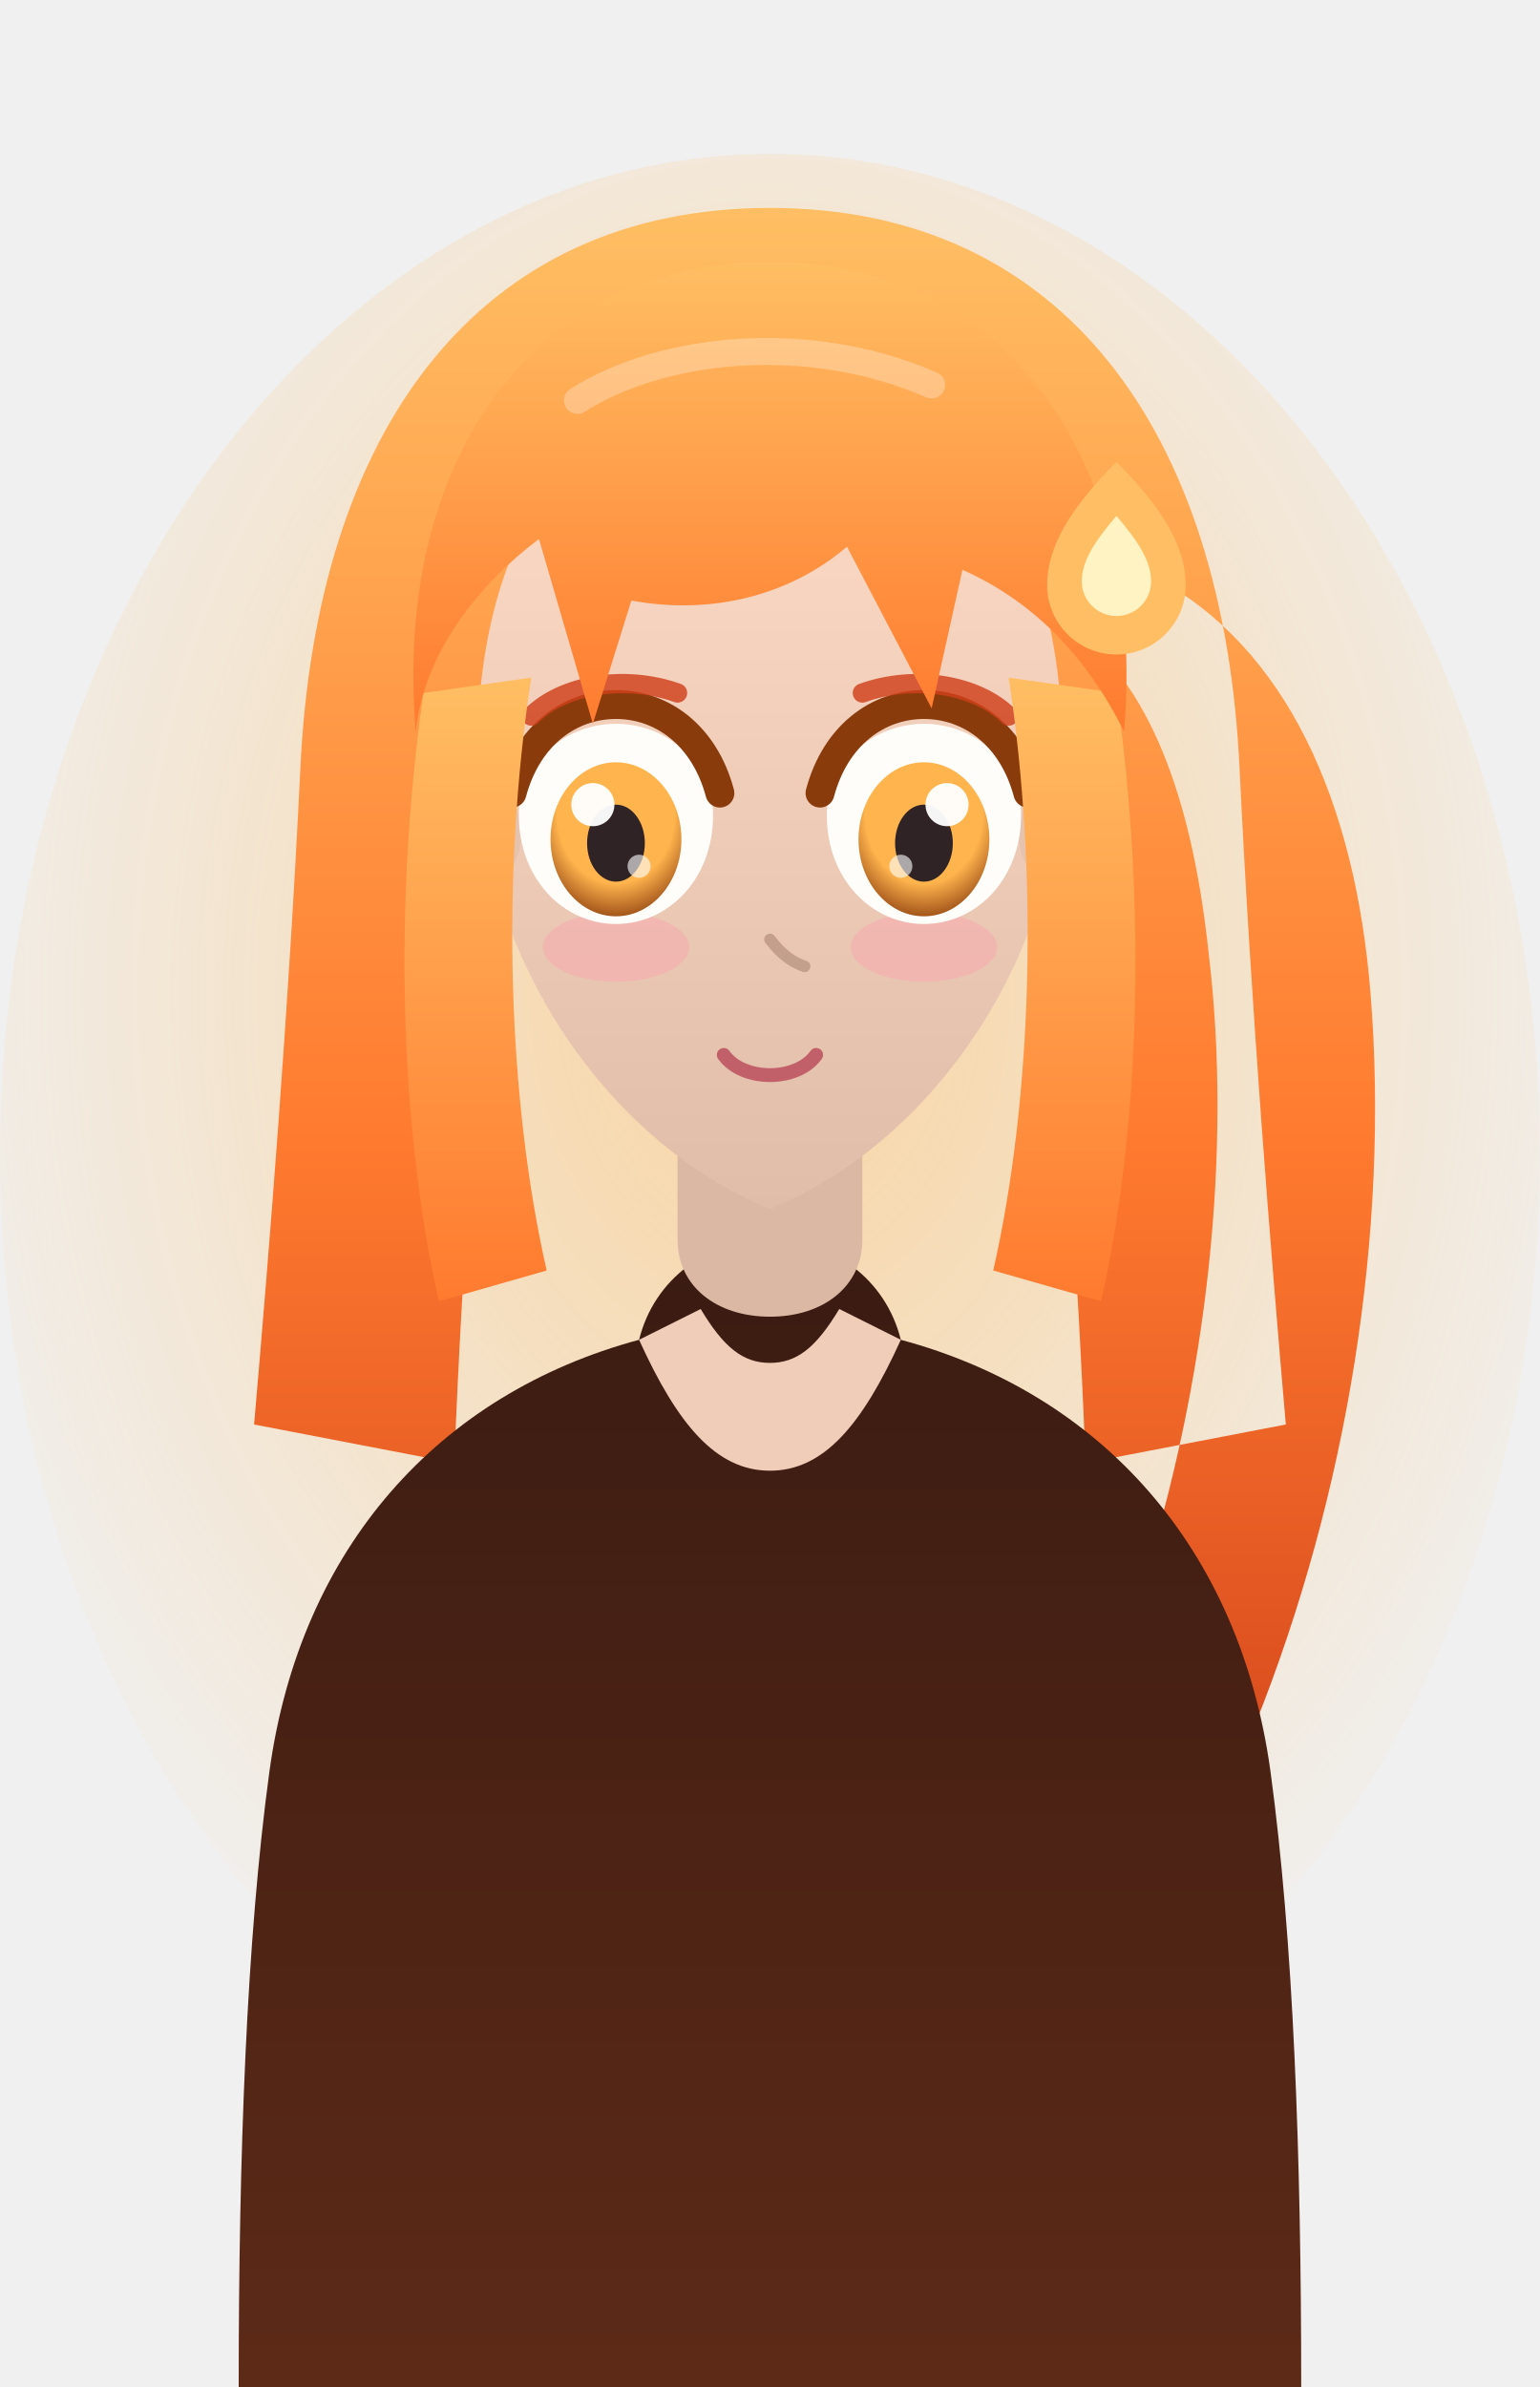
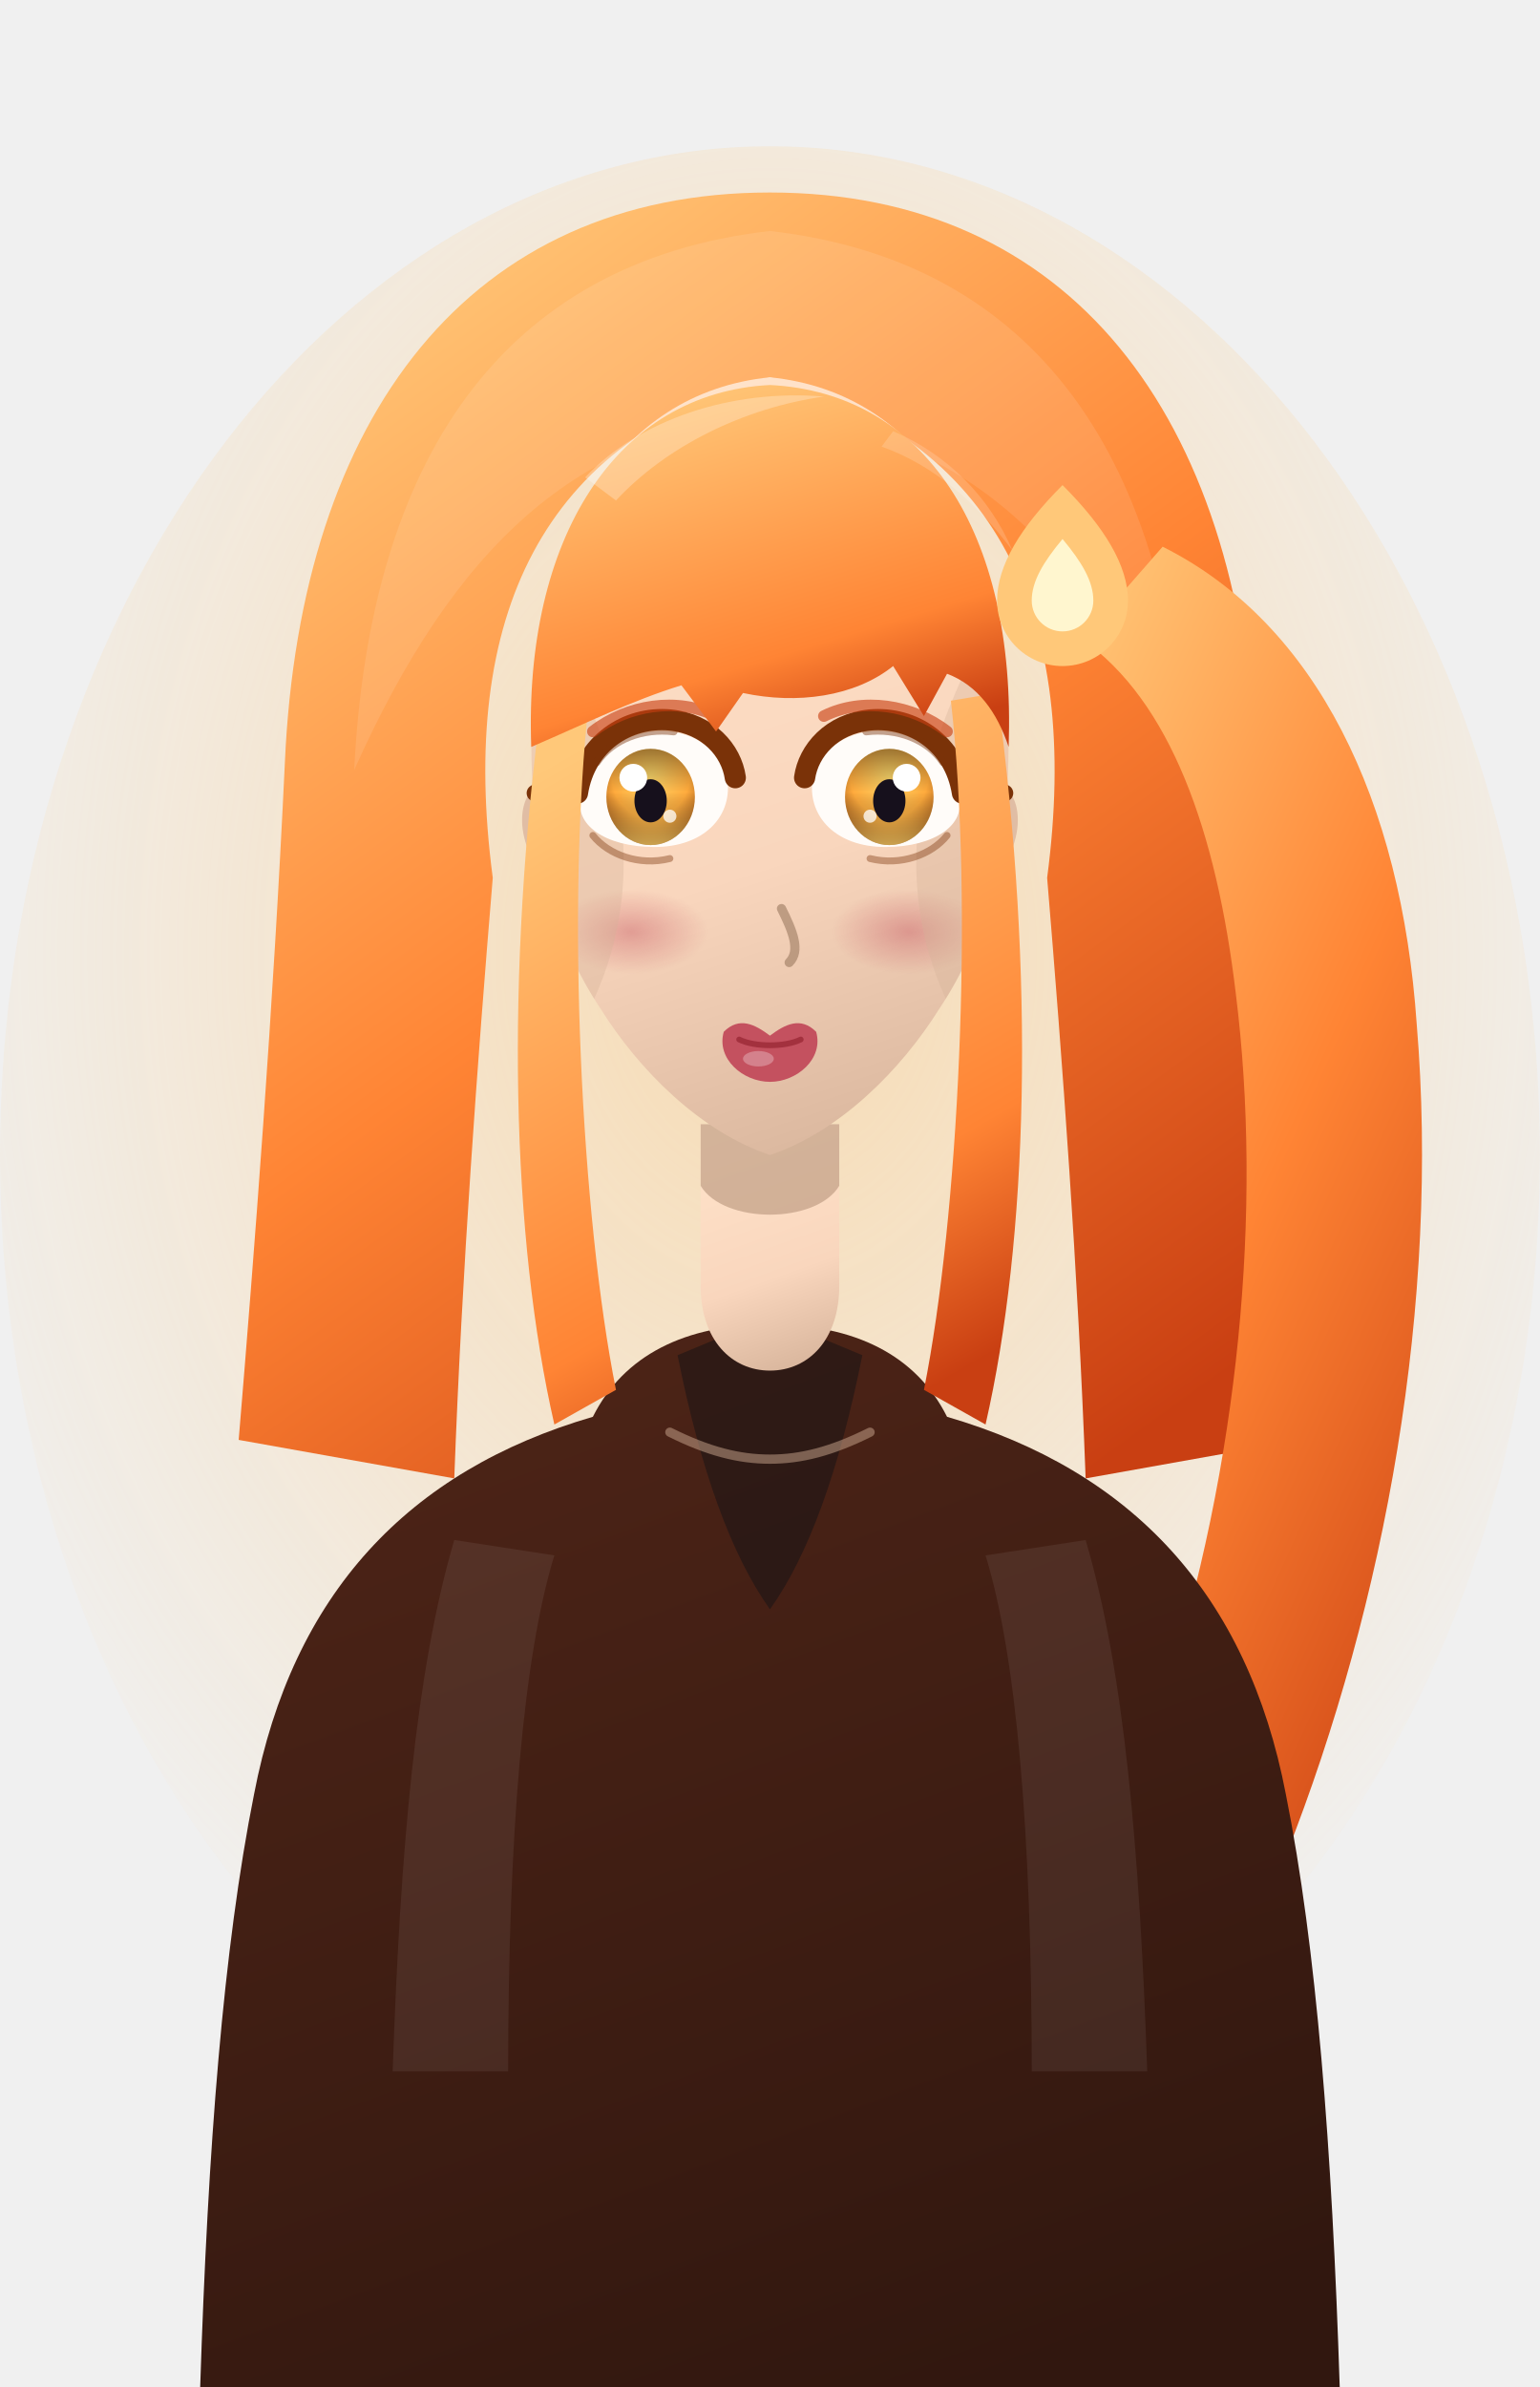
<svg xmlns="http://www.w3.org/2000/svg" viewBox="0 0 400 620" width="400" height="620" role="img" aria-label="Hana, the ember theme portrait">
  <defs>
-     <linearGradient id="hair-ember" x1="0" y1="0" x2="0" y2="1">
-       <stop offset="0" stop-color="#ffbe63" />
-       <stop offset=".55" stop-color="#ff7a2f" />
-       <stop offset="1" stop-color="#d0401a" />
+     <linearGradient id="hair-ember" x1=".2" y1="0" x2=".8" y2="1">
+       <stop offset="0" stop-color="#ffc879" />
+       <stop offset=".5" stop-color="#ff8434" />
+       <stop offset="1" stop-color="#c93f12" />
    </linearGradient>
-     <linearGradient id="hairF-ember" x1="0" y1="0" x2="0" y2="1">
-       <stop offset="0" stop-color="#ffbe63" />
-       <stop offset="1" stop-color="#ff7a2f" />
+     <linearGradient id="hairF-ember" x1=".3" y1="0" x2=".7" y2="1">
+       <stop offset="0" stop-color="#ffc879" />
+       <stop offset=".72" stop-color="#ff8434" />
+       <stop offset="1" stop-color="#c93f12" />
    </linearGradient>
-     <linearGradient id="skin-ember" x1="0" y1="0" x2="0" y2="1">
-       <stop offset="0" stop-color="#ffdcc8" />
-       <stop offset="1" stop-color="#e0bda9" />
+     <linearGradient id="skin-ember" x1=".4" y1="0" x2=".6" y2="1">
+       <stop offset="0" stop-color="#ffe3ca" />
+       <stop offset=".62" stop-color="#f9d6bd" />
+       <stop offset="1" stop-color="#dab79e" />
    </linearGradient>
-     <linearGradient id="fit-ember" x1="0" y1="0" x2="0" y2="1">
-       <stop offset="0" stop-color="#3a1b12" />
-       <stop offset="1" stop-color="#5d2a17" />
+     <linearGradient id="fit-ember" x1=".3" y1="0" x2=".7" y2="1">
+       <stop offset="0" stop-color="#4d2417" />
+       <stop offset="1" stop-color="#31170f" />
    </linearGradient>
-     <radialGradient id="iris-ember" cx=".5" cy=".34" r=".72">
-       <stop offset="0" stop-color="#ffb44d" />
-       <stop offset=".62" stop-color="#ffb44d" />
-       <stop offset="1" stop-color="#8a3b0c" />
+     <radialGradient id="iris-ember" cx=".5" cy=".28" r=".8">
+       <stop offset="0" stop-color="#ffd96b" />
+       <stop offset=".55" stop-color="#ffab3d" />
+       <stop offset="1" stop-color="#7a3208" />
    </radialGradient>
-     <radialGradient id="glow-ember" cx=".5" cy=".42" r=".6">
-       <stop offset="0" stop-color="#ffbe63" stop-opacity=".55" />
-       <stop offset="1" stop-color="#ffbe63" stop-opacity="0" />
+     <linearGradient id="irisShade-ember" x1="0" y1="0" x2="0" y2="1">
+       <stop offset="0" stop-color="#000" stop-opacity=".38" />
+       <stop offset=".45" stop-color="#000" stop-opacity="0" />
+       <stop offset="1" stop-color="#fff88a" stop-opacity=".5" />
+     </linearGradient>
+     <radialGradient id="glow-ember" cx=".5" cy=".4" r=".62">
+       <stop offset="0" stop-color="#ffc879" stop-opacity=".5" />
+       <stop offset="1" stop-color="#ffc879" stop-opacity="0" />
+     </radialGradient>
+     <radialGradient id="blush-ember" cx=".5" cy=".5" r=".5">
+       <stop offset="0" stop-color="#c4515f" stop-opacity=".42" />
+       <stop offset="1" stop-color="#c4515f" stop-opacity="0" />
    </radialGradient>
    <clipPath id="face-ember">
-       <path d="M124 196c0-62 30-98 76-98s76 36 76 98c0 50-32 100-76 118-44-18-76-68-76-118Z" />
+       <path d="M138 192c0-52 22-90 62-94 40 4 62 42 62 94 0 30-6 52-18 70-10 16-26 32-44 38-18-6-34-22-44-38-12-18-18-40-18-70Z" />
+     </clipPath>
+     <clipPath id="hairClip-ember">
+       <path d="M200 50c-78 0-122 58-126 148-3 64-8 128-12 176l56 10c2-54 6-108 10-156-9-68 13-114 72-130 59 16 81 62 72 130 4 48 8 102 10 156l56-10c-4-48-9-112-12-176-4-90-48-148-126-148Z" />
+       <path d="M302 142c40 20 62 66 66 124 6 72-8 150-34 216-11 28-31 48-54 52l-18-48c18-6 32-22 40-44 20-62 26-128 19-184-5-42-17-76-40-92Z" />
    </clipPath>
  </defs>
-   <ellipse cx="200" cy="300" rx="200" ry="260" fill="url(#glow-ember)" />
-   <path d="M200 54C124 54 82 112 78 200c-3 62-8 124-12 170l52 10c2-52 6-104 10-150-8-66 12-110 72-126 60 16 80 60 72 126 4 46 8 98 10 150l52-10c-4-46-9-108-12-170-4-88-46-146-122-146Z M300 150c34 18 52 58 56 108 5 62-6 130-30 190-10 26-28 44-48 48l-16-42c16-6 28-20 34-40 18-56 24-116 18-166-4-38-14-68-34-84Z" fill="url(#hair-ember)" />
-   <path d="M200 322c-16 0-30 10-34 26-52 14-88 54-96 112-6 44-8 100-8 160h276c0-60-2-116-8-160-8-58-44-98-96-112-4-16-18-26-34-26Z" fill="url(#fit-ember)" />
-   <path d="M166 348c10 22 20 34 34 34s24-12 34-34l-16-8c-6 10-11 14-18 14s-12-4-18-14Z" fill="#f0cdb9" />
-   <path d="M176 268h48v54c0 12-10 20-24 20s-24-8-24-20Z" fill="#dbb8a4" />
-   <path d="M124 196c0-62 30-98 76-98s76 36 76 98c0 50-32 100-76 118-44-18-76-68-76-118Z" fill="url(#skin-ember)" />
+   <ellipse cx="200" cy="300" rx="200" ry="262" fill="url(#glow-ember)" />
+   <path d="M200 50c-78 0-122 58-126 148-3 64-8 128-12 176l56 10c2-54 6-108 10-156-9-68 13-114 72-130 59 16 81 62 72 130 4 48 8 102 10 156l56-10c-4-48-9-112-12-176-4-90-48-148-126-148Z" fill="url(#hair-ember)" />
+   <path d="M302 142c40 20 62 66 66 124 6 72-8 150-34 216-11 28-31 48-54 52l-18-48c18-6 32-22 40-44 20-62 26-128 19-184-5-42-17-76-40-92Z" fill="url(#hair-ember)" />
+   <g clip-path="url(#hairClip-ember)">
+     <path d="M200 60c-70 8-104 60-108 140 26-58 58-88 108-92 50 4 82 34 108 92-4-80-38-132-108-140Z" fill="#fff" opacity=".1" />
+   </g>
+   <path d="M200 344c-22 0-38 8-46 24-48 14-78 46-88 98-8 40-12 92-14 154h296c-2-62-6-114-14-154-10-52-40-84-88-98-8-16-24-24-46-24Z" fill="url(#fit-ember)" />
+   <path d="M176 352c6 30 14 52 24 66 10-14 18-36 24-66l-24-10Z" fill="#0d0f14" opacity=".45" />
+   <path d="M118 400c-10 34-14 80-16 138h30c0-62 4-108 12-134Z M282 400c10 34 14 80 16 138h-30c0-62-4-108-12-134Z" fill="#fff" opacity=".07" />
+   <path d="M182 292h36v42c0 14-8 22-18 22s-18-8-18-22Z" fill="url(#skin-ember)" />
+   <path d="M182 292h36v16c-6 10-30 10-36 0Z" fill="#c19e85" opacity=".7" />
+   <path d="M174 372c10 5 18 7 26 7M226 372c-10 5-18 7-26 7" fill="none" stroke="#cba88f" stroke-width="2.4" stroke-linecap="round" opacity=".5" />
+   <path d="M138 192c0-52 22-90 62-94 40 4 62 42 62 94 0 30-6 52-18 70-10 16-26 32-44 38-18-6-34-22-44-38-12-18-18-40-18-70Z" fill="url(#skin-ember)" />
  <g clip-path="url(#face-ember)">
-     <ellipse cx="160" cy="246" rx="19" ry="9" fill="#ff8fa8" opacity=".3" />
-     <ellipse cx="240" cy="246" rx="19" ry="9" fill="#ff8fa8" opacity=".3" />
+     <ellipse cx="164" cy="242" rx="20" ry="11" fill="url(#blush-ember)" />
+     <ellipse cx="236" cy="242" rx="20" ry="11" fill="url(#blush-ember)" />
+     <path d="M138 150c14 30 24 48 24 74 0 22-8 40-20 56-8-24-10-56-4-130Z" fill="#d5b299" opacity=".35" />
+     <path d="M262 150c-14 30-24 48-24 74 0 22 8 40 20 56 8-24 10-56 4-130Z" fill="#d5b299" opacity=".35" />
  </g>
-   <ellipse cx="126" cy="214" rx="9" ry="14" transform="rotate(-14 126 214)" fill="#e6c3af" />
-   <ellipse cx="274" cy="214" rx="9" ry="14" transform="rotate(14 274 214)" fill="#e6c3af" />
-   <g transform="translate(160 214) scale(1 1)">
-     <path d="M-25-6c3-13 14-20 25-20s22 7 25 20c2 18-10 32-25 32S-27 12-25-6Z" fill="#fffdfa" />
-     <ellipse cx="0" cy="4" rx="17" ry="20" fill="url(#iris-ember)" />
-     <ellipse cx="0" cy="5" rx="7.5" ry="10" fill="#1a1320" opacity=".9" />
-     <circle cx="-6" cy="-5" r="5.6" fill="#fff" opacity=".95" />
-     <circle cx="6" cy="11" r="3" fill="#fff" opacity=".6" />
-     <path d="M-27-8c4-15 15-23 27-23s23 8 27 23" fill="none" stroke="#8a3b0c" stroke-width="7.5" stroke-linecap="round" />
-     <path d="M-27-8c-4-3-8-4-11-3" fill="none" stroke="#8a3b0c" stroke-width="6" stroke-linecap="round" />
+   <ellipse cx="143" cy="216" rx="7" ry="12" transform="rotate(-14 143 216)" fill="#e0bda4" />
+   <ellipse cx="257" cy="216" rx="7" ry="12" transform="rotate(14 257 216)" fill="#e0bda4" />
+   <g transform="translate(170 208) scale(1 1)">
+     <path d="M-19-1c3-12 13-18 23-17 9 1 14 7 15 13 1 9-6 17-19 17S-21 6-19-1Z" fill="#fffcf9" />
+     <ellipse cx="-1" cy="-1" rx="11.5" ry="12.5" fill="url(#iris-ember)" />
+     <ellipse cx="-1" cy="-1" rx="11.5" ry="12.5" fill="url(#irisShade-ember)" />
+     <ellipse cx="-1" cy="0" rx="4.2" ry="5.6" fill="#16101c" />
+     <circle cx="-5.5" cy="-6" r="3.6" fill="#fff" />
+     <circle cx="4" cy="4" r="1.7" fill="#fff" opacity=".75" />
+     <path d="M-20-2c2-13 13-20 24-19 10 1 16 8 17 15" fill="none" stroke="#7a3208" stroke-width="5.5" stroke-linecap="round" />
+     <path d="M-20-2c-4-2-8-2-11 0" fill="none" stroke="#7a3208" stroke-width="4.4" stroke-linecap="round" />
+     <path d="M-15-10c4-6 12-9 20-8" fill="none" stroke="#7a3208" stroke-width="2" stroke-linecap="round" opacity=".45" />
+     <path d="M-16 9c4 5 12 8 20 6" fill="none" stroke="#7a3208" stroke-width="1.8" stroke-linecap="round" opacity=".4" />
  </g>
-   <g transform="translate(240 214) scale(-1 1)">
-     <path d="M-25-6c3-13 14-20 25-20s22 7 25 20c2 18-10 32-25 32S-27 12-25-6Z" fill="#fffdfa" />
-     <ellipse cx="0" cy="4" rx="17" ry="20" fill="url(#iris-ember)" />
-     <ellipse cx="0" cy="5" rx="7.5" ry="10" fill="#1a1320" opacity=".9" />
-     <circle cx="-6" cy="-5" r="5.6" fill="#fff" opacity=".95" />
-     <circle cx="6" cy="11" r="3" fill="#fff" opacity=".6" />
-     <path d="M-27-8c4-15 15-23 27-23s23 8 27 23" fill="none" stroke="#8a3b0c" stroke-width="7.5" stroke-linecap="round" />
-     <path d="M-27-8c-4-3-8-4-11-3" fill="none" stroke="#8a3b0c" stroke-width="6" stroke-linecap="round" />
+   <g transform="translate(230 208) scale(-1 1)">
+     <path d="M-19-1c3-12 13-18 23-17 9 1 14 7 15 13 1 9-6 17-19 17S-21 6-19-1Z" fill="#fffcf9" />
+     <ellipse cx="-1" cy="-1" rx="11.5" ry="12.5" fill="url(#iris-ember)" />
+     <ellipse cx="-1" cy="-1" rx="11.5" ry="12.5" fill="url(#irisShade-ember)" />
+     <ellipse cx="-1" cy="0" rx="4.2" ry="5.6" fill="#16101c" />
+     <circle cx="-5.5" cy="-6" r="3.6" fill="#fff" />
+     <circle cx="4" cy="4" r="1.7" fill="#fff" opacity=".75" />
+     <path d="M-20-2c2-13 13-20 24-19 10 1 16 8 17 15" fill="none" stroke="#7a3208" stroke-width="5.5" stroke-linecap="round" />
+     <path d="M-20-2c-4-2-8-2-11 0" fill="none" stroke="#7a3208" stroke-width="4.4" stroke-linecap="round" />
+     <path d="M-15-10c4-6 12-9 20-8" fill="none" stroke="#7a3208" stroke-width="2" stroke-linecap="round" opacity=".45" />
+     <path d="M-16 9c4 5 12 8 20 6" fill="none" stroke="#7a3208" stroke-width="1.8" stroke-linecap="round" opacity=".4" />
  </g>
-   <path d="M138 186c8-8 24-11 38-6" fill="none" stroke="#d0401a" stroke-width="5" stroke-linecap="round" opacity=".82" />
-   <path d="M262 186c-8-8-24-11-38-6" fill="none" stroke="#d0401a" stroke-width="5" stroke-linecap="round" opacity=".82" />
-   <path d="M200 244c3 4 6 6 9 7" fill="none" stroke="#b3907c" stroke-width="3" stroke-linecap="round" opacity=".7" />
-   <path d="M188 274c5 7 19 7 24 0" fill="none" stroke="#c2606a" stroke-width="3.6" stroke-linecap="round" />
-   <path d="M110 180c-8 56-6 114 4 158l28-8c-10-44-12-102-4-154Z M290 180c8 56 6 114-4 158l-28-8c10-44 12-102 4-154Z" fill="url(#hairF-ember)" />
-   <path d="M108 190c-6-72 32-122 92-122s98 50 92 122c-10-20-24-34-42-42l-8 36-22-42c-14 12-34 18-56 14l-10 32-14-48c-16 12-30 30-32 50Z" fill="url(#hairF-ember)" />
-   <path d="M150 104c22-14 60-18 92-4" fill="none" stroke="#fff" stroke-width="7" stroke-linecap="round" opacity=".28" />
-   <g transform="translate(290 146)">
-     <path d="M0-26c12 12 18 22 18 32a18 18 0 0 1-36 0c0-10 6-20 18-32Z" fill="#ffbe63" />
-     <path d="M0-12c6 7 9 12 9 17a9 9 0 0 1-18 0c0-5 3-10 9-17Z" fill="#fff3c4" />
+   <path d="M154 190c9-7 22-9 32-4" fill="none" stroke="#c93f12" stroke-width="3" stroke-linecap="round" opacity=".62" />
+   <path d="M246 190c-9-7-22-9-32-4" fill="none" stroke="#c93f12" stroke-width="3" stroke-linecap="round" opacity=".62" />
+   <path d="M203 236c3 6 5 11 2 14" fill="none" stroke="#a27f66" stroke-width="2.4" stroke-linecap="round" opacity=".65" />
+   <path d="M188 268c4-4 8-2 12 1 4-3 8-5 12-1 2 7-5 13-12 13s-14-6-12-13Z" fill="#c4515f" />
+   <path d="M192 270c4 2 12 2 16 0" fill="none" stroke="#962331" stroke-width="1.5" stroke-linecap="round" opacity=".7" />
+   <ellipse cx="197" cy="275" rx="4" ry="2" fill="#fff" opacity=".28" />
+   <path d="M141 180c-10 74-8 142 3 190l16-9c-9-45-13-126-7-179Z M259 180c10 74 8 142-3 190l-16-9c9-45 13-126 7-179Z" fill="url(#hairF-ember)" />
+   <path d="M138 194c-2-54 22-92 62-94 40 2 64 38 62 94-3-9-8-16-16-19l-6 11-8-13c-10 8-25 10-39 7l-7 10-9-12c-13 4-25 10-39 16Z" fill="url(#hairF-ember)" />
+   <path d="M152 124c14-15 38-23 62-21-21 3-41 13-54 27Z" fill="#fff" opacity=".26" />
+   <path d="M232 112c14 6 25 17 31 31-9-12-20-22-34-27Z" fill="#fff" opacity=".16" />
+   <g transform="translate(276 150)">
+     <path d="M0-24c11 11 17 21 17 30a17 17 0 0 1-34 0c0-9 6-19 17-30Z" fill="#ffc879" />
+     <path d="M0-10c5 6 8 11 8 16a8 8 0 0 1-16 0c0-5 3-10 8-16Z" fill="#fff6cf" />
  </g>
</svg>
